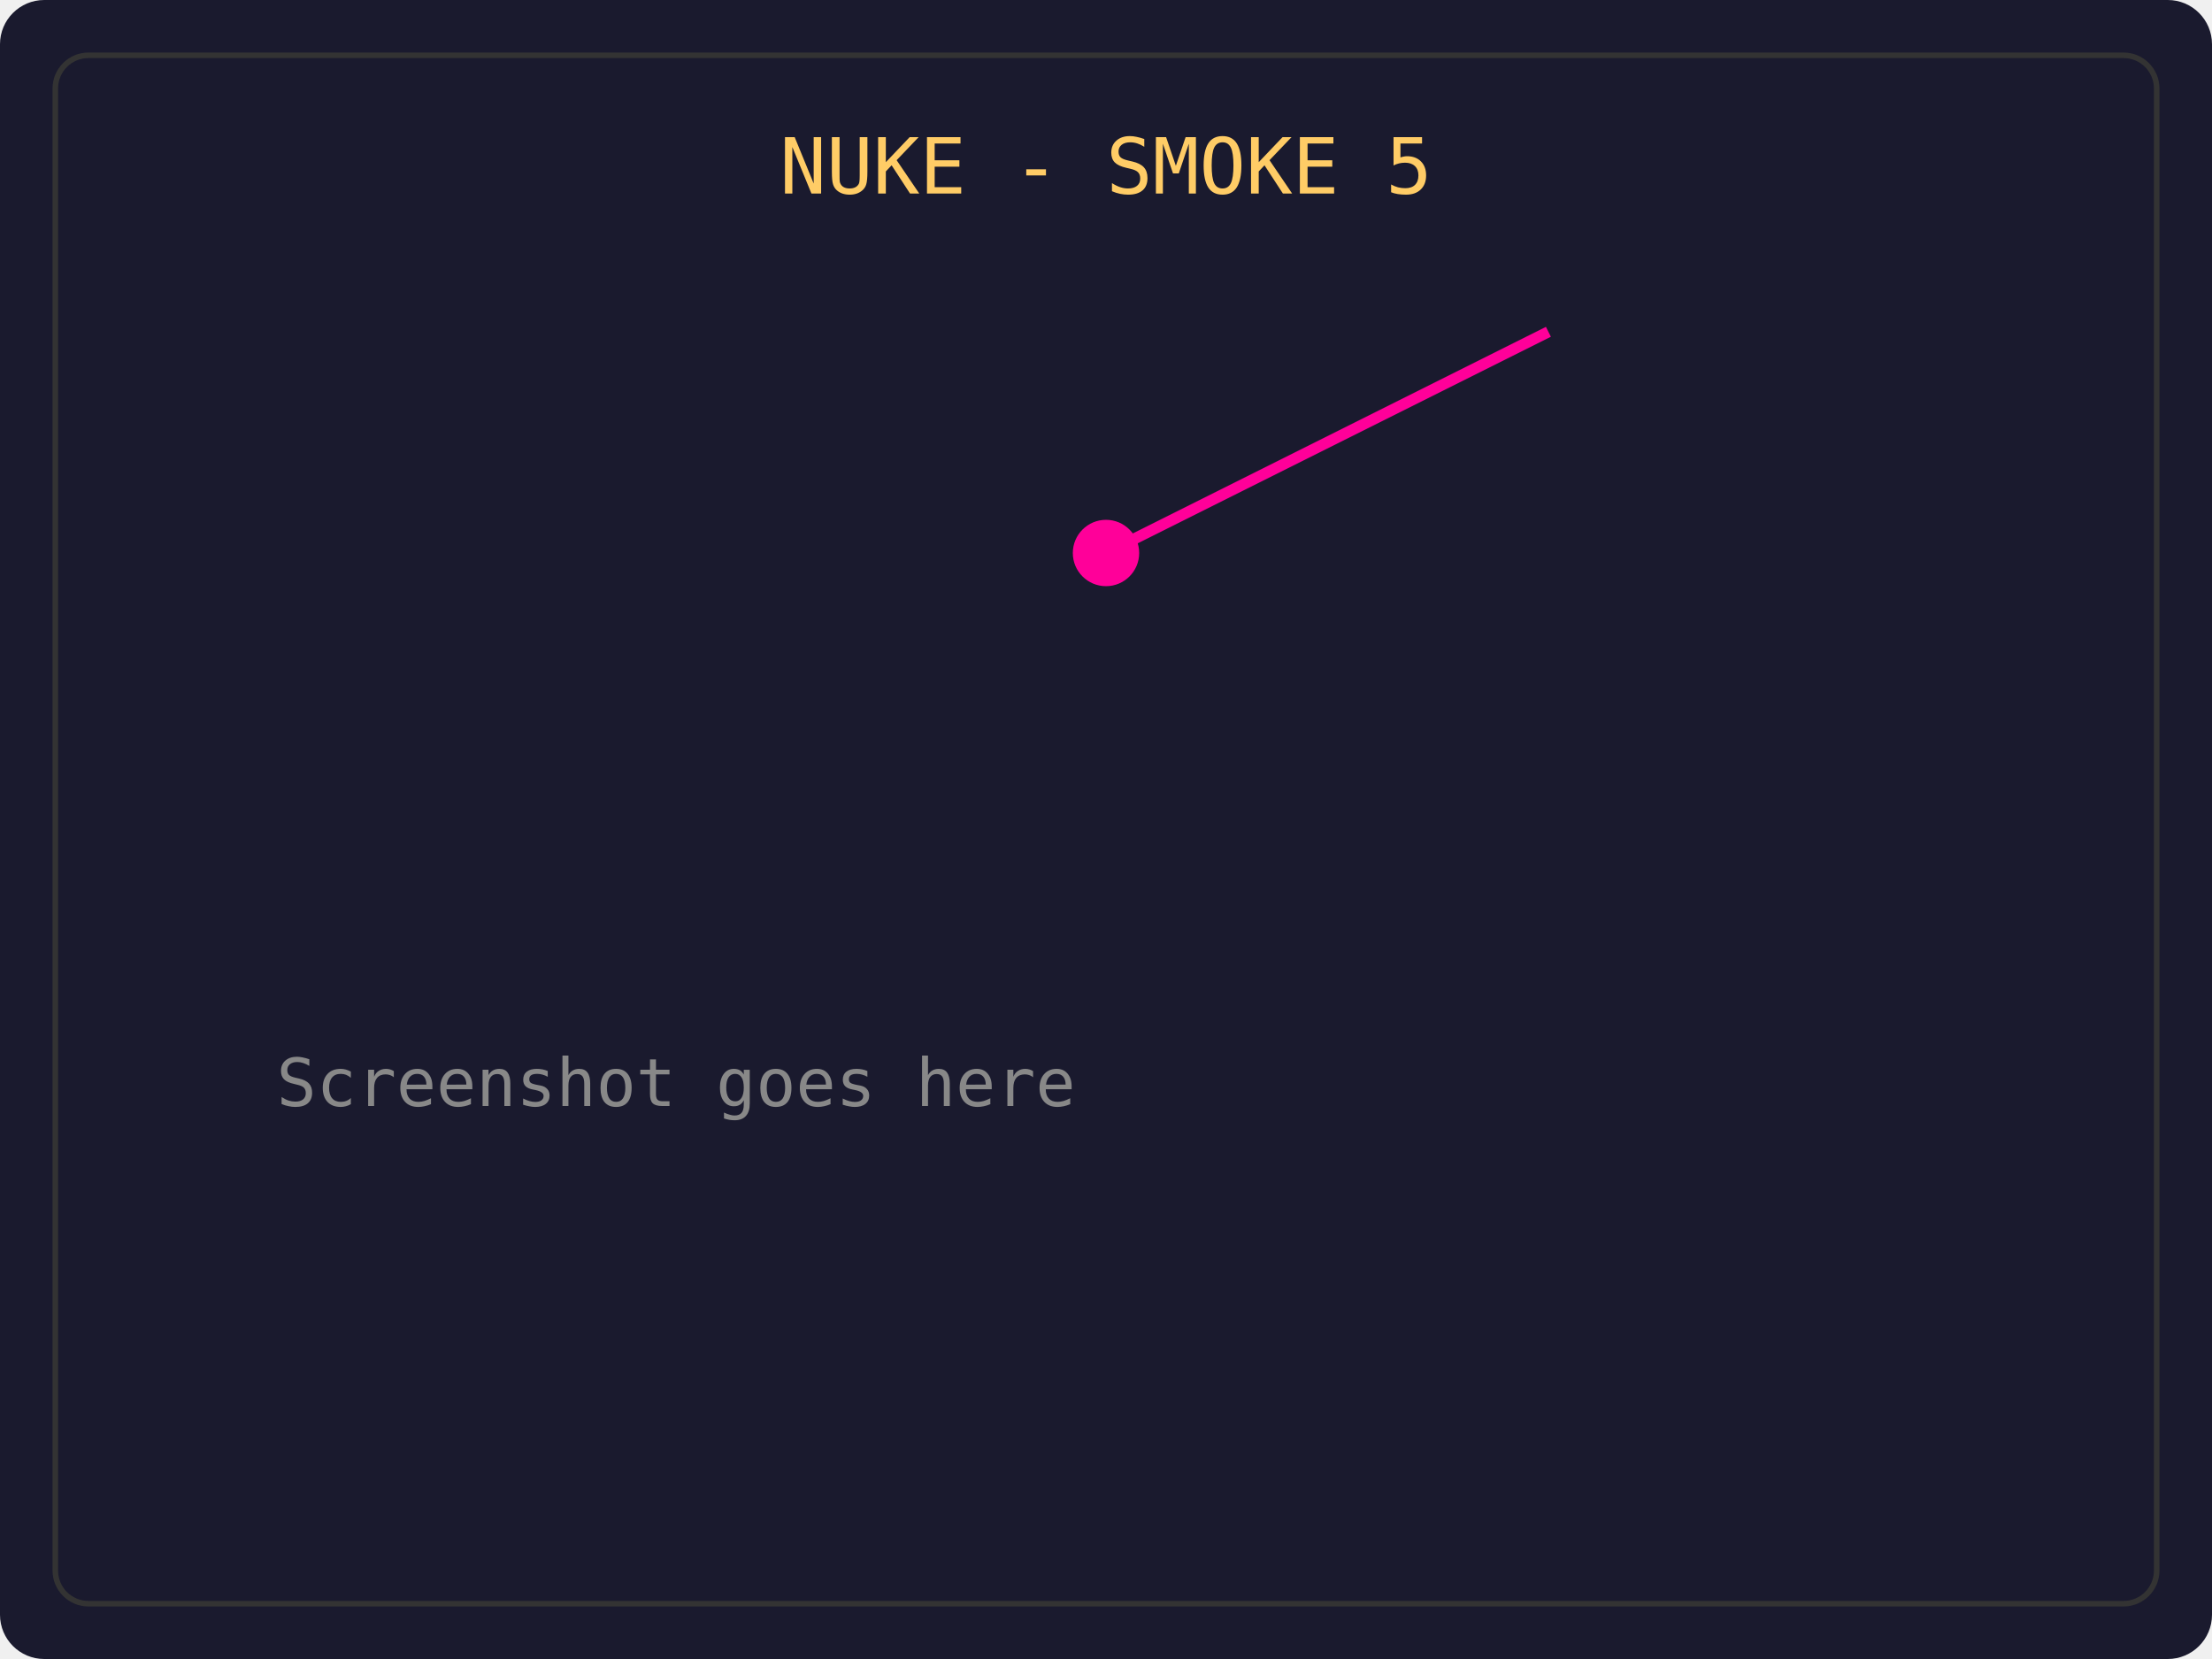
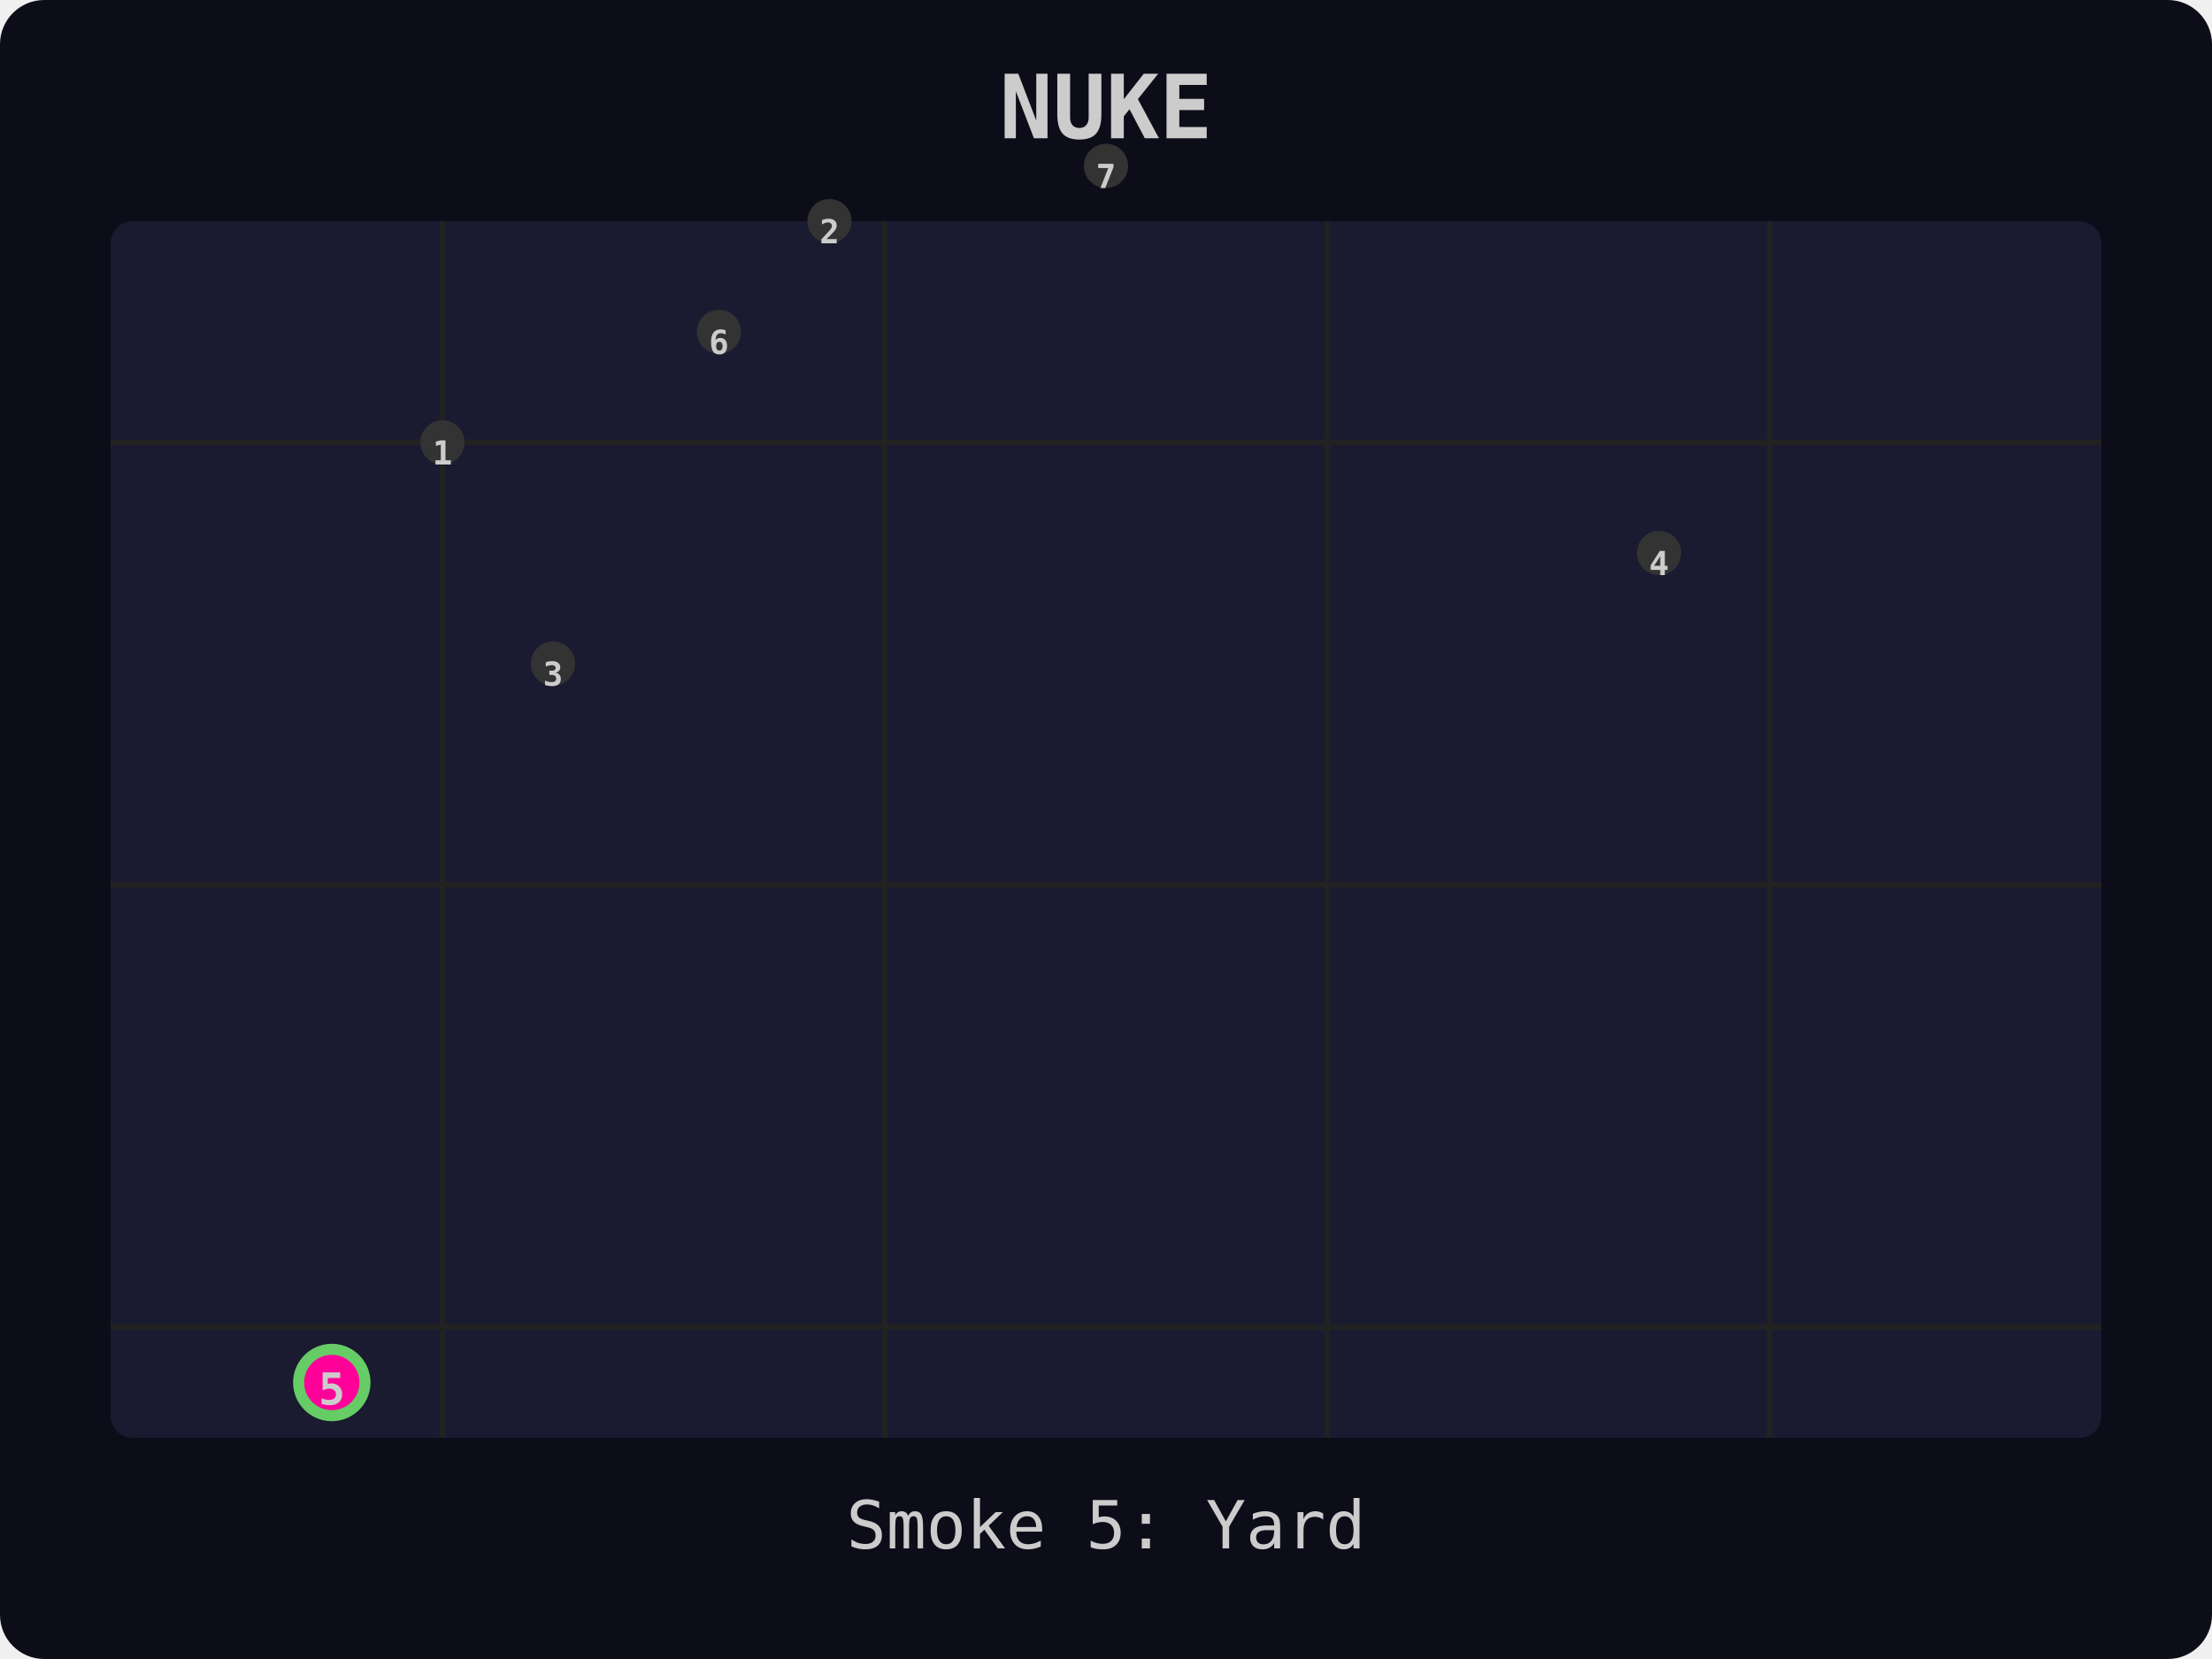
<svg xmlns="http://www.w3.org/2000/svg" viewBox="0 0 400 300" width="400" height="300">
  <defs>
-     <style>text{font-family:monospace}</style>
+     <style>text{font-family:monospace;fill:#ccc}</style>
  </defs>
-   <rect width="400" height="300" fill="#1a1a2e" rx="8" />
-   <rect x="10" y="10" width="380" height="280" fill="none" stroke="#333" rx="6" />
-   <text x="200" y="35" text-anchor="middle" fill="#FFCC66" font-size="14">NUKE - SMOKE 5</text>
-   <circle cx="200" cy="100" r="6" fill="#FF0099" />
-   <line x1="200" y1="100" x2="280" y2="60" stroke="#FF0099" stroke-width="2" />
-   <text x="50" y="200" fill="#888" font-size="12">Screenshot goes here</text>
+   <rect width="400" height="300" fill="#0d0d1a" rx="8" />
+   <rect x="20" y="40" width="360" height="220" fill="#1a1a30" rx="4" />
+   <line x1="80" y1="40" x2="80" y2="260" stroke="#222" stroke-width="1" />
+   <line x1="160" y1="40" x2="160" y2="260" stroke="#222" stroke-width="1" />
+   <line x1="240" y1="40" x2="240" y2="260" stroke="#222" stroke-width="1" />
+   <line x1="320" y1="40" x2="320" y2="260" stroke="#222" stroke-width="1" />
+   <line x1="20" y1="80" x2="380" y2="80" stroke="#222" stroke-width="1" />
+   <line x1="20" y1="160" x2="380" y2="160" stroke="#222" stroke-width="1" />
+   <line x1="20" y1="240" x2="380" y2="240" stroke="#222" stroke-width="1" />
+   <text x="200" y="25" text-anchor="middle" fill="#66CC66" font-size="16" font-weight="bold">NUKE</text>
+   <circle cx="80" cy="80" r="4" fill="#333" stroke="none" stroke-width="2" />
+   <text x="80" y="84" text-anchor="middle" fill="#666" font-size="6" font-weight="bold">1</text>
+   <circle cx="150" cy="40" r="4" fill="#333" stroke="none" stroke-width="2" />
+   <text x="150" y="44" text-anchor="middle" fill="#666" font-size="6" font-weight="bold">2</text>
+   <circle cx="100" cy="120" r="4" fill="#333" stroke="none" stroke-width="2" />
+   <text x="100" y="124" text-anchor="middle" fill="#666" font-size="6" font-weight="bold">3</text>
+   <circle cx="300" cy="100" r="4" fill="#333" stroke="none" stroke-width="2" />
+   <text x="300" y="104" text-anchor="middle" fill="#666" font-size="6" font-weight="bold">4</text>
+   <circle cx="60" cy="250" r="6" fill="#FF0099" stroke="#66CC66" stroke-width="2" />
+   <text x="60" y="254" text-anchor="middle" fill="#fff" font-size="8" font-weight="bold">5</text>
+   <circle cx="130" cy="60" r="4" fill="#333" stroke="none" stroke-width="2" />
+   <text x="130" y="64" text-anchor="middle" fill="#666" font-size="6" font-weight="bold">6</text>
+   <circle cx="200" cy="30" r="4" fill="#333" stroke="none" stroke-width="2" />
+   <text x="200" y="34" text-anchor="middle" fill="#666" font-size="6" font-weight="bold">7</text>
+   <text x="200" y="280" text-anchor="middle" fill="#FFCC66" font-size="12">Smoke 5: Yard</text>
</svg>
